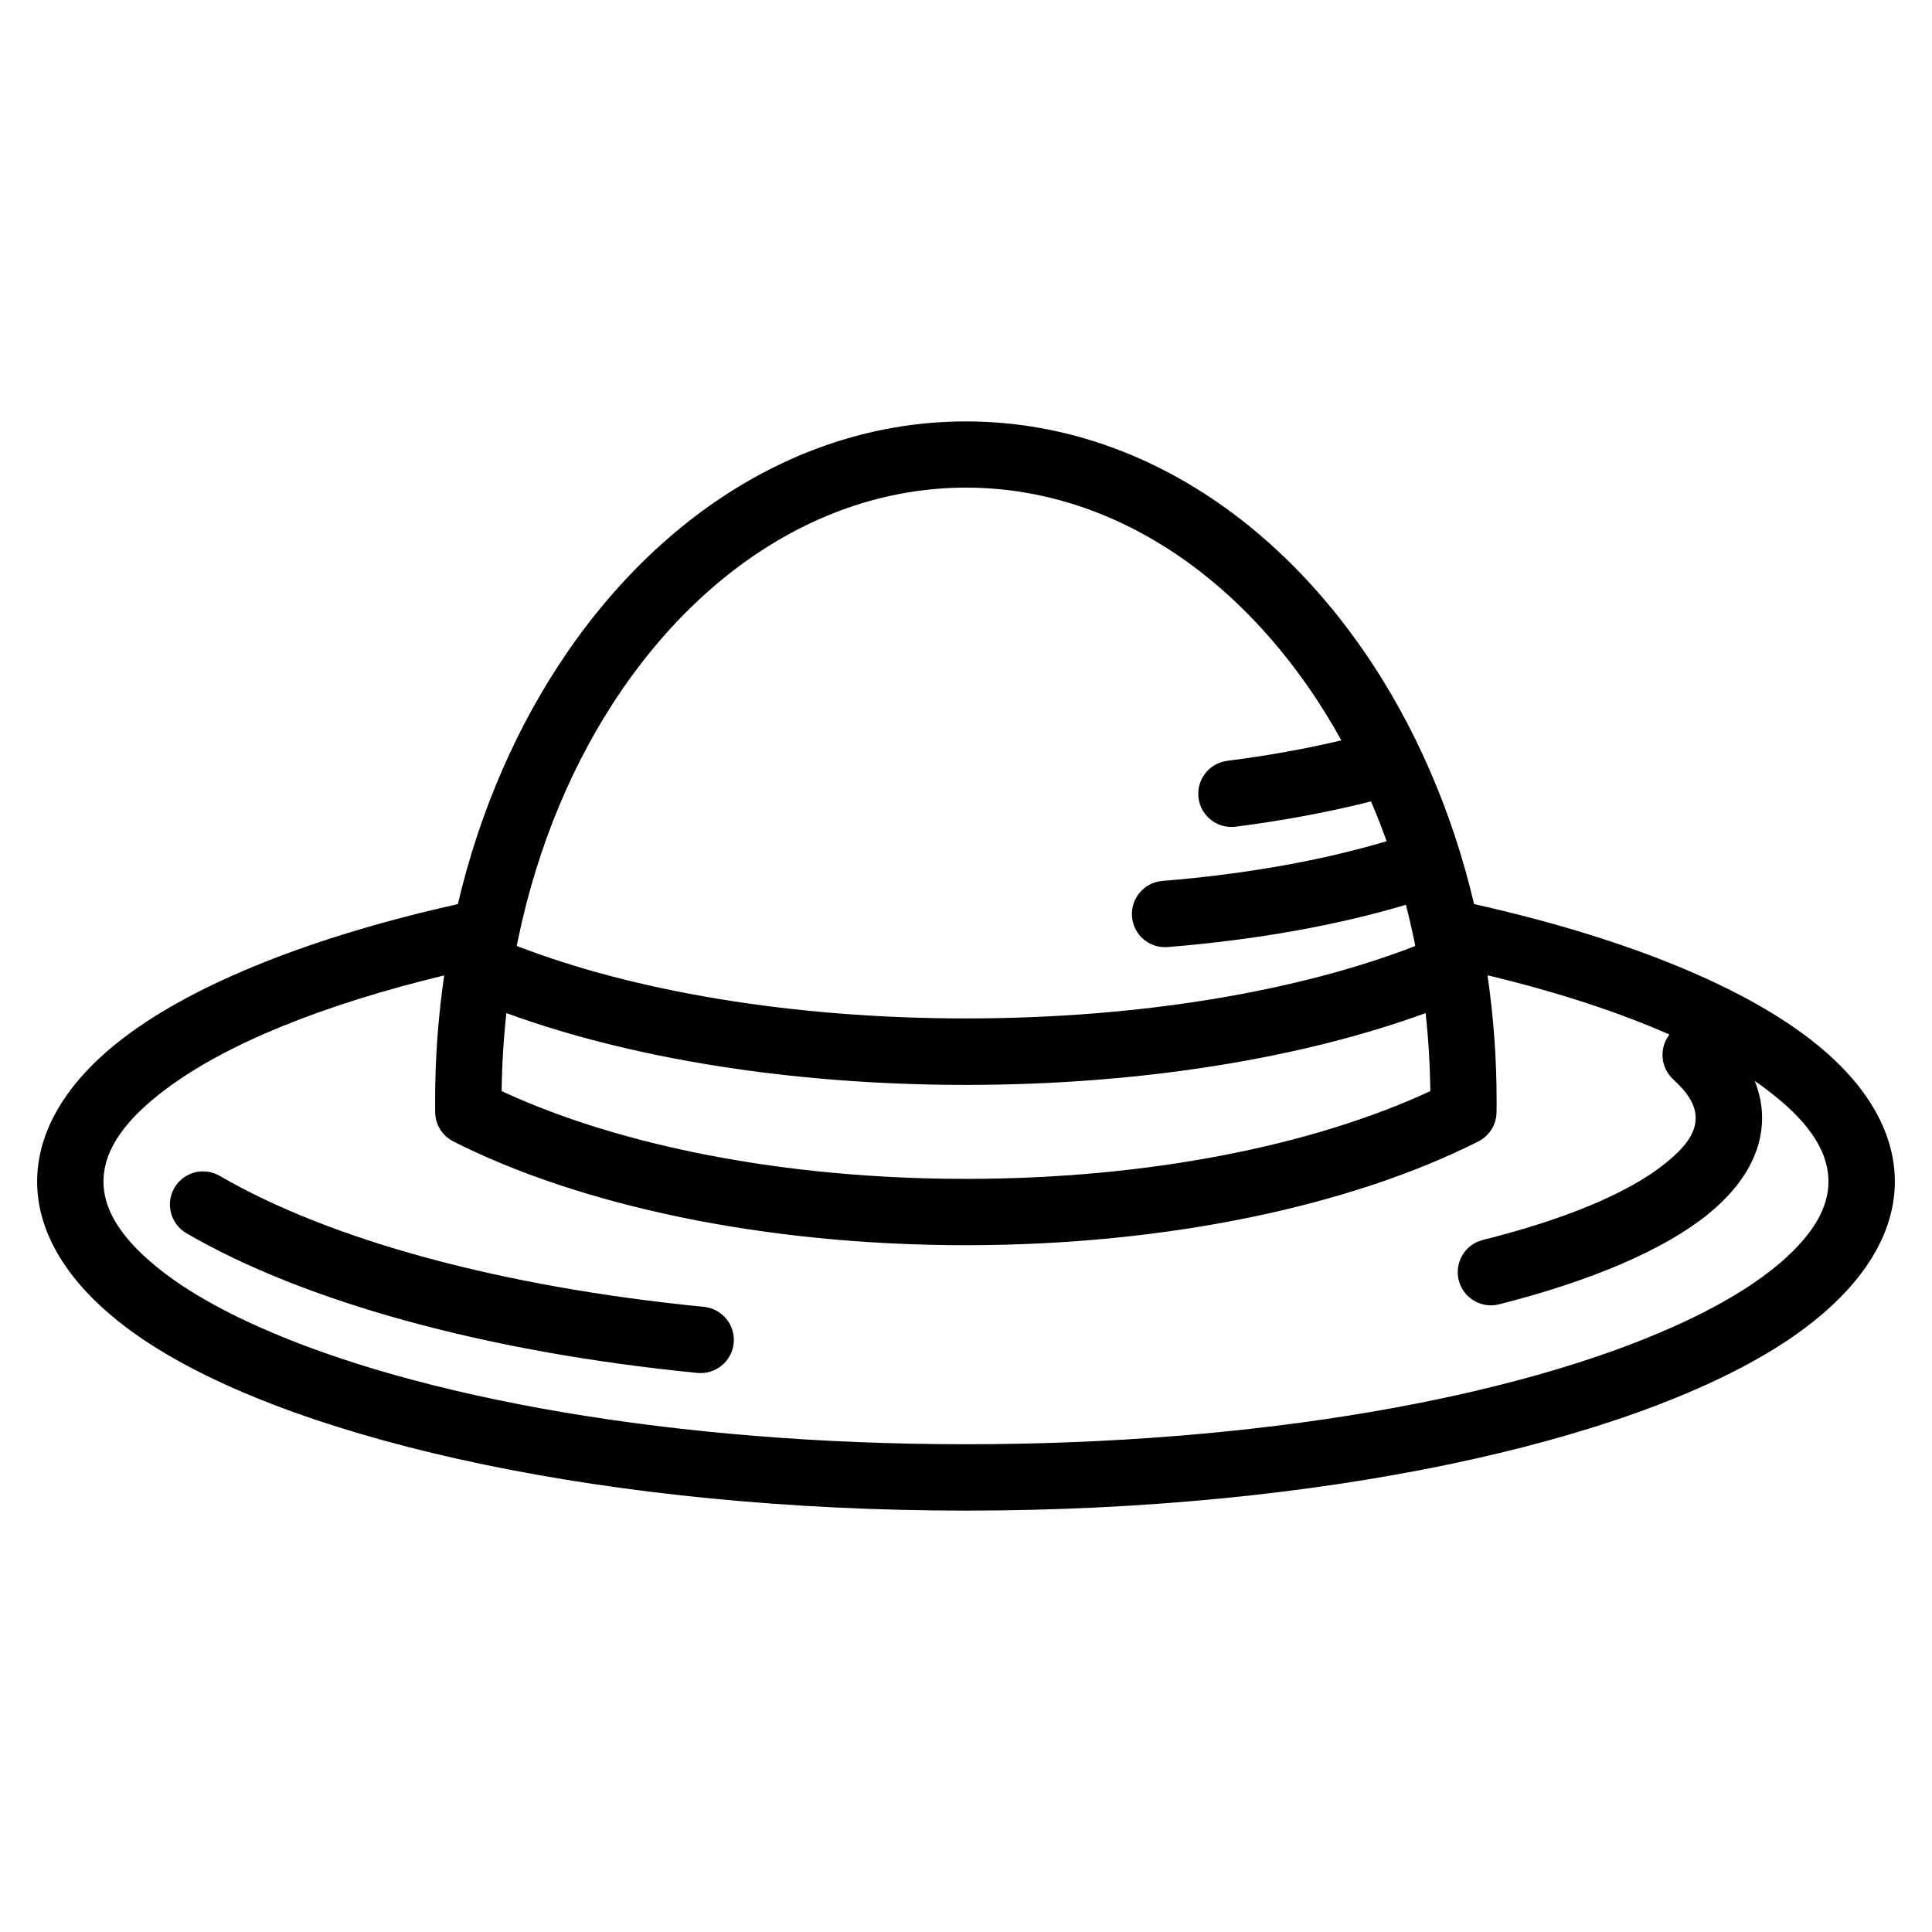
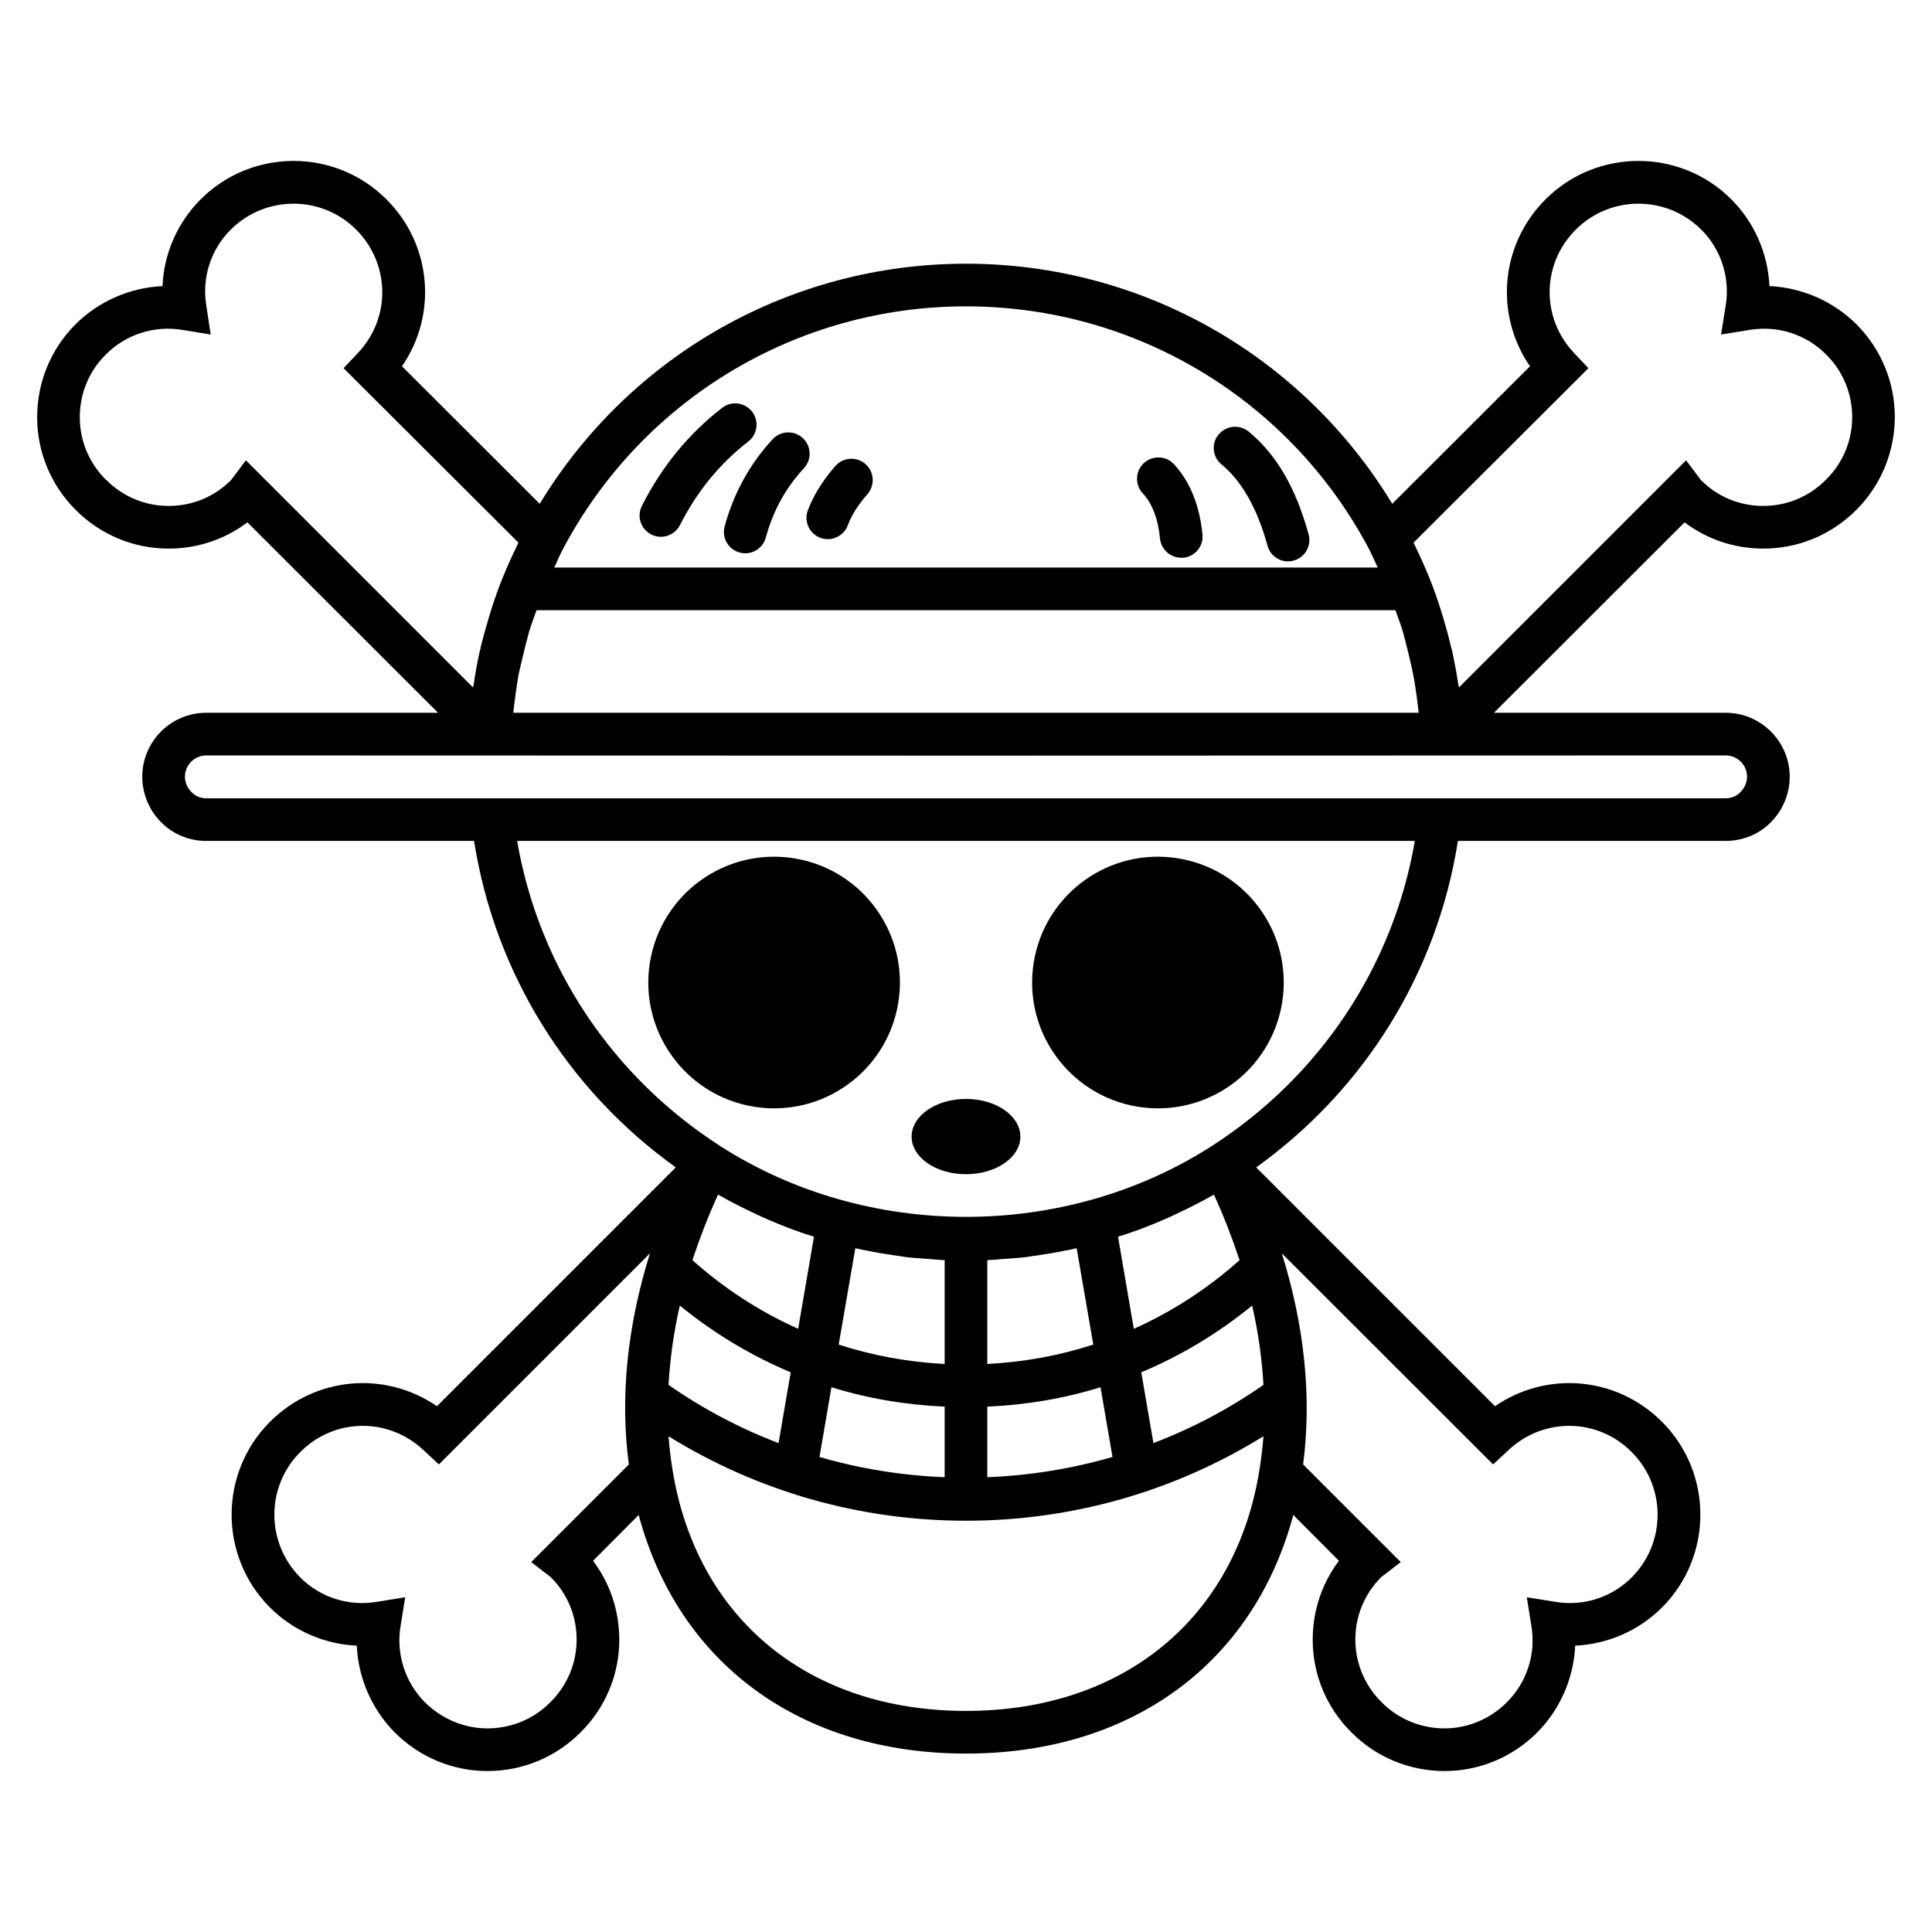
- <svg xmlns="http://www.w3.org/2000/svg" width="1em" height="1em" fill="currentColor" version="1.1" viewBox="4.497 23.249 90.999 54.801">
-   <path d="m73.93 47.734c6.871 1.535 12.348 3.727 15.699 6.266 2.727 2.062 4.117 4.414 4.117 6.809 0 2.738-1.859 5.441-5.434 7.719-7.184 4.574-21.648 7.773-38.316 7.773-16.668 0-31.133-3.199-38.316-7.773-3.574-2.277-5.434-4.981-5.434-7.719 0-2.394 1.395-4.746 4.117-6.809 3.352-2.539 8.828-4.731 15.699-6.266 1.047-4.445 2.828-8.473 5.148-11.852 1.781-2.594 3.879-4.809 6.211-6.551 3.707-2.762 8-4.332 12.574-4.332 4.574 0 8.867 1.57 12.574 4.332 2.332 1.742 4.43 3.957 6.211 6.551 2.32 3.383 4.102 7.41 5.148 11.852zm-48.504 3.356c-5.715 1.383-10.301 3.227-13.172 5.402-1.777 1.344-2.883 2.754-2.883 4.316 0 1.16 0.633 2.246 1.691 3.289 1.289 1.273 3.172 2.445 5.535 3.508 7.531 3.394 19.695 5.57 33.398 5.57 13.707 0 25.867-2.176 33.398-5.57 2.363-1.062 4.246-2.234 5.535-3.508 1.055-1.043 1.691-2.133 1.691-3.289 0-1.562-1.102-2.973-2.883-4.316-0.188-0.145-0.383-0.289-0.59-0.43 0.23 0.574 0.348 1.16 0.348 1.746 0 1.578-0.836 3.148-2.555 4.539-2.043 1.652-5.457 3.133-9.836 4.238-0.836 0.211-1.688-0.301-1.898-1.133-0.211-0.836 0.297-1.688 1.133-1.898 3.828-0.961 6.844-2.188 8.629-3.633 0.836-0.68 1.398-1.348 1.398-2.113 0-0.648-0.422-1.234-1.059-1.82-0.602-0.555-0.668-1.477-0.176-2.109-2.414-1.066-5.305-2.008-8.57-2.793 0.281 1.926 0.43 3.91 0.43 5.941l-0.004 0.488c0 0.57-0.312 1.121-0.859 1.398-5.898 2.981-14.527 4.887-24.137 4.887-9.609 0-18.234-1.902-24.133-4.883-0.004 0-0.004 0-0.004-0.004-0.527-0.266-0.859-0.805-0.859-1.395l-0.004-0.492c0-2.031 0.148-4.016 0.43-5.941zm45.734-1.379c-0.023-0.117-0.043-0.23-0.07-0.344-0.113-0.539-0.238-1.074-0.371-1.602-3.199 0.957-7.023 1.652-11.219 1.992-0.863 0.07-1.617-0.57-1.684-1.43-0.07-0.859 0.57-1.617 1.43-1.684 3.949-0.32 7.555-0.973 10.562-1.871-0.227-0.637-0.473-1.262-0.734-1.875-1.949 0.492-4.09 0.898-6.375 1.191-0.855 0.109-1.641-0.492-1.75-1.352-0.109-0.855 0.492-1.641 1.352-1.75 1.91-0.242 3.711-0.57 5.375-0.965-0.457-0.824-0.945-1.621-1.469-2.383-1.578-2.297-3.43-4.266-5.5-5.809-3.156-2.352-6.809-3.711-10.707-3.711s-7.551 1.359-10.707 3.711c-2.07 1.543-3.922 3.512-5.5 5.809-2.273 3.316-3.969 7.312-4.887 11.723-0.023 0.113-0.047 0.227-0.07 0.344 5.477 2.121 12.941 3.414 21.164 3.414s15.688-1.289 21.164-3.414zm-42.812 3.156c-0.133 1.203-0.207 2.43-0.223 3.676 5.516 2.559 13.281 4.133 21.871 4.133s16.355-1.574 21.871-4.133c-0.016-1.246-0.09-2.473-0.223-3.676-5.711 2.09-13.309 3.383-21.648 3.383s-15.941-1.289-21.648-3.383zm9.305 13.836c0.855 0.086 1.488 0.852 1.402 1.711-0.086 0.855-0.852 1.488-1.711 1.402-10.062-0.988-18.605-3.398-24.07-6.582-0.742-0.434-0.996-1.395-0.562-2.137 0.434-0.742 1.391-0.996 2.137-0.562 5.172 3.012 13.277 5.234 22.805 6.168z" fill-rule="evenodd" />
+ <svg xmlns="http://www.w3.org/2000/svg" width="1em" height="1em" fill="currentColor" version="1.1" x="0px" y="0px" viewBox="4.698 11.048 90.605 78.995" enable-background="new 0 0 100 100" xml:space="preserve">
+   <g>
+     <g>
+       <path fill="none" d="M81.22,79.22c-0.93,0.93-2.25,1.36-3.55,1.15l-1.37-0.22l0.22,1.37c0.21,1.3-0.22,2.63-1.16,3.56    c-0.78,0.78-1.83,1.22-2.93,1.22c-0.01,0-0.01,0-0.01,0c-1.11-0.01-2.15-0.44-2.93-1.23c-0.79-0.78-1.23-1.83-1.23-2.94    c0-1.1,0.43-2.15,1.22-2.93l0.91-0.7l-4.58-4.58c0.41-3.13,0.07-6.49-1-9.9l9.91,9.9l0.71-0.66c1.65-1.56,4.19-1.53,5.79,0.08    C82.84,74.96,82.84,77.59,81.22,79.22z" />
+       <path fill="none" d="M62.83,64.34c-1.5,1.34-3.17,2.42-4.96,3.22l-0.74-4.32c0.21-0.07,0.43-0.13,0.64-0.21    c0.6-0.2,1.18-0.45,1.76-0.7c0.12-0.06,0.25-0.12,0.38-0.18c0.56-0.26,1.11-0.54,1.64-0.84c0.03-0.02,0.05-0.03,0.08-0.04    C62.1,62.3,62.49,63.32,62.83,64.34z" />
+       <path fill="none" d="M56.87,73.57c-1.9,0.55-3.86,0.87-5.87,0.95v-3.31c1.82-0.08,3.6-0.38,5.31-0.91L56.87,73.57z" />
+       <path fill="none" d="M55.97,68.3c-1.6,0.52-3.26,0.82-4.97,0.91v-4.87h0.01c0.24-0.01,0.47-0.03,0.68-0.05    c0.27-0.02,0.54-0.04,0.8-0.06c0.24-0.02,0.48-0.05,0.69-0.09c0.01,0,0.02,0,0.02,0c0.49-0.07,0.98-0.15,1.46-0.25    c0.04-0.01,0.07-0.01,0.11-0.02l0.06-0.01c0.12-0.03,0.24-0.05,0.36-0.08L55.97,68.3z" />
+       <path fill="none" d="M91.56,24.81c0,1.11-0.44,2.15-1.23,2.93c-0.78,0.79-1.83,1.23-2.94,1.23s-2.15-0.43-2.93-1.22l-0.69-0.92    L73.12,37.48c-0.01-0.05-0.02-0.09-0.03-0.13c-0.08-0.53-0.18-1.06-0.29-1.58c-0.02-0.07-0.04-0.14-0.06-0.21    c-0.1-0.45-0.23-0.91-0.36-1.35c-0.04-0.13-0.08-0.26-0.12-0.39c-0.16-0.5-0.33-0.99-0.53-1.48c0-0.01-0.01-0.02-0.01-0.02    c-0.2-0.5-0.42-0.98-0.65-1.46c-0.03-0.06-0.05-0.11-0.08-0.17l8.2-8.18l-0.67-0.71c-1.56-1.64-1.53-4.19,0.08-5.79    c1.62-1.62,4.25-1.62,5.88,0c0.93,0.92,1.36,2.25,1.15,3.55l-0.22,1.37l1.37-0.22c1.3-0.21,2.63,0.22,3.56,1.16    C91.13,22.65,91.56,23.7,91.56,24.81z" />
+       <path fill="none" d="M63.95,70.19c-1.62,1.13-3.35,2.04-5.16,2.73l-0.57-3.32c1.86-0.78,3.61-1.83,5.2-3.13    C63.71,67.73,63.88,68.97,63.95,70.19z" />
+       <ellipse transform="matrix(0.1602 -0.9871 0.9871 0.1602 -1.1081 101.3376)" cx="59" cy="51.32" rx="5.9" ry="5.9" />
+       <path d="M61.09,30.3c0.06,0.55-0.34,1.04-0.89,1.1h-0.1c-0.51,0-0.94-0.38-1-0.89c-0.09-0.94-0.37-1.66-0.81-2.13    c-0.38-0.41-0.35-1.04,0.05-1.42c0.41-0.37,1.04-0.35,1.41,0.05C60.5,27.82,60.95,28.92,61.09,30.3z" />
+       <path d="M65.37,31.53c-0.09,0.03-0.18,0.04-0.27,0.04c-0.44,0-0.84-0.29-0.96-0.74c-0.48-1.74-1.2-3.02-2.15-3.8    c-0.43-0.35-0.5-0.98-0.15-1.4c0.35-0.43,0.98-0.5,1.41-0.15c1.3,1.06,2.22,2.64,2.82,4.83C66.21,30.84,65.9,31.39,65.37,31.53z" />
+     </g>
+     <path fill="none" d="M34.19,73.92l-4.58,4.58l0.91,0.7c0.79,0.78,1.22,1.83,1.22,2.93c0,1.11-0.44,2.16-1.23,2.94   c-0.78,0.79-1.82,1.22-2.93,1.23h-0.01c-1.1,0-2.15-0.44-2.94-1.22c-0.93-0.93-1.36-2.26-1.15-3.56l0.22-1.37l-1.37,0.22   c-1.3,0.21-2.63-0.22-3.55-1.15c-1.62-1.63-1.62-4.26,0-5.88c1.6-1.61,4.14-1.64,5.79-0.08l0.71,0.66l9.9-9.9   C34.11,67.43,33.77,70.79,34.19,73.92z" />
+     <path fill="none" d="M42.87,63.24l-0.74,4.32c-1.79-0.8-3.46-1.88-4.96-3.22c0.34-1.02,0.73-2.04,1.2-3.07   c0.03,0.01,0.05,0.02,0.08,0.04c0.53,0.3,1.08,0.58,1.64,0.84c0.13,0.06,0.25,0.12,0.38,0.18c0.58,0.25,1.16,0.5,1.76,0.7   C42.44,63.11,42.66,63.17,42.87,63.24z" />
+     <path fill="none" d="M49,71.21v3.31c-2.01-0.08-3.98-0.4-5.87-0.95l0.56-3.27C45.4,70.83,47.18,71.13,49,71.21z" />
+     <path fill="none" d="M49,64.34v4.87c-1.71-0.09-3.37-0.39-4.97-0.91l0.78-4.52c0.12,0.03,0.24,0.05,0.36,0.08l0.06,0.01   c0.03,0.01,0.07,0.01,0.11,0.02c0.48,0.1,0.97,0.18,1.46,0.25c0,0,0.01,0,0.02,0c0.21,0.04,0.45,0.07,0.69,0.09   c0.26,0.02,0.53,0.04,0.8,0.06c0.21,0.02,0.44,0.04,0.68,0.05H49z" />
+     <path fill="none" d="M29.01,30.69c-0.03,0.06-0.05,0.11-0.08,0.17c-0.23,0.48-0.45,0.96-0.65,1.46c-0.01,0-0.01,0.01-0.01,0.02   c-0.2,0.49-0.37,0.98-0.53,1.48c-0.04,0.13-0.08,0.26-0.12,0.39c-0.13,0.44-0.26,0.9-0.37,1.35c-0.01,0.07-0.03,0.14-0.05,0.21   c-0.12,0.52-0.21,1.05-0.29,1.58c-0.01,0.04-0.02,0.08-0.03,0.13L16.23,26.83l-0.69,0.92c-0.78,0.79-1.82,1.22-2.93,1.22   c0,0,0,0-0.01,0c-1.1,0-2.15-0.44-2.93-1.23H9.66c-0.78-0.78-1.22-1.82-1.22-2.93s0.43-2.16,1.22-2.94   c0.93-0.94,2.26-1.37,3.56-1.16l1.36,0.22l-0.21-1.37c-0.21-1.3,0.22-2.63,1.15-3.55c1.63-1.62,4.26-1.62,5.88,0   c1.6,1.6,1.64,4.15,0.08,5.79l-0.67,0.71L29.01,30.69z" />
+     <path fill="none" d="M41.78,69.6l-0.57,3.32c-1.81-0.69-3.54-1.6-5.16-2.73c0.07-1.22,0.24-2.46,0.53-3.72   C38.17,67.77,39.92,68.82,41.78,69.6z" />
+     <path d="M87.39,30.97c0,0,0,0,0.01,0c1.64,0,3.19-0.65,4.35-1.81c1.16-1.16,1.8-2.71,1.81-4.35c0-1.64-0.64-3.19-1.8-4.36   c-1.1-1.09-2.56-1.72-4.08-1.79c-0.07-1.52-0.7-2.98-1.79-4.07c-2.4-2.4-6.31-2.4-8.71,0c-2.14,2.14-2.39,5.42-0.73,7.83   l-6.46,6.45C65.76,21.9,58.23,17.61,50,17.61S34.24,21.9,30.01,28.87l-6.46-6.45c1.66-2.41,1.41-5.69-0.73-7.83   c-2.4-2.4-6.31-2.4-8.71,0c-1.09,1.09-1.73,2.55-1.79,4.07c-1.52,0.07-2.98,0.7-4.08,1.79c-1.16,1.17-1.8,2.72-1.8,4.36   S7.09,28,8.25,29.16c1.16,1.16,2.71,1.81,4.35,1.81h0.01c1.35,0,2.63-0.43,3.69-1.23l8.94,8.93H14.37c-1.66,0-3,1.35-3,3   c0,0.79,0.32,1.57,0.88,2.13c0.55,0.56,1.31,0.88,2.12,0.88h12.56c0.97,6.17,4.36,11.65,9.46,15.31l-11.2,11.2   c-2.41-1.66-5.69-1.41-7.83,0.73c-2.4,2.4-2.4,6.31,0,8.71c1.09,1.09,2.55,1.72,4.07,1.79c0.07,1.52,0.7,2.98,1.79,4.08   c1.17,1.16,2.71,1.8,4.35,1.8h0.01c1.64-0.01,3.19-0.65,4.35-1.82c1.16-1.15,1.81-2.7,1.81-4.34c0-1.35-0.43-2.64-1.23-3.7   l2.14-2.15c1.86,6.95,7.58,11.19,15.35,11.19s13.49-4.24,15.35-11.19l2.14,2.15c-0.8,1.06-1.23,2.35-1.23,3.7   c0,1.64,0.65,3.19,1.81,4.34c1.16,1.17,2.71,1.81,4.35,1.82c0,0,0,0,0.01,0c1.64,0,3.18-0.64,4.35-1.8   c1.09-1.1,1.72-2.56,1.79-4.08c1.52-0.07,2.98-0.7,4.07-1.79c2.4-2.4,2.4-6.31,0-8.71c-2.14-2.14-5.42-2.39-7.83-0.73l-11.2-11.2   c5.1-3.66,8.49-9.14,9.46-15.31h12.56c0.81,0,1.57-0.32,2.12-0.88c0.56-0.56,0.88-1.34,0.88-2.13c0-1.65-1.35-3-3-3H74.76   l8.94-8.93C84.76,30.54,86.04,30.97,87.39,30.97z M31.11,30.97C34.83,23.96,42.07,19.61,50,19.61s15.17,4.35,18.89,11.36   c0.15,0.29,0.28,0.6,0.42,0.89H30.69C30.83,31.57,30.95,31.26,31.11,30.97z M29.51,34.87c0.1-0.34,0.23-0.67,0.35-1.01h40.28   c0.12,0.34,0.25,0.67,0.35,1.01c0.07,0.25,0.13,0.51,0.2,0.77c0.1,0.43,0.21,0.85,0.29,1.28c0.06,0.28,0.09,0.57,0.14,0.86   c0.04,0.3,0.08,0.59,0.11,0.89H28.77c0.03-0.3,0.07-0.59,0.11-0.89c0.04-0.29,0.08-0.58,0.13-0.86c0.09-0.43,0.2-0.85,0.3-1.28   C29.38,35.38,29.44,35.12,29.51,34.87z M16.23,26.83l-0.69,0.92c-0.78,0.79-1.82,1.22-2.93,1.22c0,0,0,0-0.01,0   c-1.1,0-2.15-0.44-2.93-1.23H9.66c-0.78-0.78-1.22-1.82-1.22-2.93s0.43-2.16,1.22-2.94c0.93-0.94,2.26-1.37,3.56-1.16l1.36,0.22   l-0.21-1.37c-0.21-1.3,0.22-2.63,1.15-3.55c1.63-1.62,4.26-1.62,5.88,0c1.6,1.6,1.64,4.15,0.08,5.79l-0.67,0.71l8.2,8.18   c-0.03,0.06-0.05,0.11-0.08,0.17c-0.23,0.48-0.45,0.96-0.65,1.46c-0.01,0-0.01,0.01-0.01,0.02c-0.2,0.49-0.37,0.98-0.53,1.48   c-0.04,0.13-0.08,0.26-0.12,0.39c-0.13,0.44-0.26,0.9-0.37,1.35c-0.01,0.07-0.03,0.14-0.05,0.21c-0.12,0.52-0.21,1.05-0.29,1.58   c-0.01,0.04-0.02,0.08-0.03,0.13L16.23,26.83z M36.58,66.47c1.59,1.3,3.34,2.35,5.2,3.13l-0.57,3.32c-1.81-0.69-3.54-1.6-5.16-2.73   C36.12,68.97,36.29,67.73,36.58,66.47z M37.17,64.34c0.34-1.02,0.73-2.04,1.2-3.07c0.03,0.01,0.05,0.02,0.08,0.04   c0.53,0.3,1.08,0.58,1.64,0.84c0.13,0.06,0.25,0.12,0.38,0.18c0.58,0.25,1.16,0.5,1.76,0.7c0.21,0.08,0.43,0.14,0.64,0.21   l-0.74,4.32C40.34,66.76,38.67,65.68,37.17,64.34z M34.19,73.92l-4.58,4.58l0.91,0.7c0.79,0.78,1.22,1.83,1.22,2.93   c0,1.11-0.44,2.16-1.23,2.94c-0.78,0.79-1.82,1.22-2.93,1.23h-0.01c-1.1,0-2.15-0.44-2.94-1.22c-0.93-0.93-1.36-2.26-1.15-3.56   l0.22-1.37l-1.37,0.22c-1.3,0.21-2.63-0.22-3.55-1.15c-1.62-1.63-1.62-4.26,0-5.88c1.6-1.61,4.14-1.64,5.79-0.08l0.71,0.66l9.9-9.9   C34.11,67.43,33.77,70.79,34.19,73.92z M63.77,74.13c-0.55,3.5-2.15,6.34-4.53,8.3S53.7,85.48,50,85.48   c-7.39,0-12.66-4.35-13.77-11.35c-0.08-0.5-0.14-1.02-0.18-1.53c4.19,2.59,8.97,3.96,13.95,3.96s9.76-1.37,13.95-3.96   C63.91,73.11,63.85,73.63,63.77,74.13z M49,71.21v3.31c-2.01-0.08-3.98-0.4-5.87-0.95l0.56-3.27C45.4,70.83,47.18,71.13,49,71.21z    M44.03,68.3l0.78-4.52c0.12,0.03,0.24,0.05,0.36,0.08l0.06,0.01c0.03,0.01,0.07,0.01,0.11,0.02c0.48,0.1,0.97,0.18,1.46,0.25   c0,0,0.01,0,0.02,0c0.21,0.04,0.45,0.07,0.69,0.09c0.26,0.02,0.53,0.04,0.8,0.06c0.21,0.02,0.44,0.04,0.68,0.05H49v4.87   C47.29,69.12,45.63,68.82,44.03,68.3z M56.31,70.3l0.56,3.27c-1.9,0.55-3.86,0.87-5.87,0.95v-3.31   C52.82,71.13,54.6,70.83,56.31,70.3z M51,69.21v-4.87h0.01c0.24-0.01,0.47-0.03,0.68-0.05c0.27-0.02,0.54-0.04,0.8-0.06   c0.24-0.02,0.48-0.05,0.69-0.09c0.01,0,0.02,0,0.02,0c0.49-0.07,0.98-0.15,1.46-0.25c0.04-0.01,0.07-0.01,0.11-0.02l0.06-0.01   c0.12-0.03,0.24-0.05,0.36-0.08l0.78,4.52C54.37,68.82,52.71,69.12,51,69.21z M57.13,63.24c0.21-0.07,0.43-0.13,0.64-0.21   c0.6-0.2,1.18-0.45,1.76-0.7c0.12-0.06,0.25-0.12,0.38-0.18c0.56-0.26,1.11-0.54,1.64-0.84c0.03-0.02,0.05-0.03,0.08-0.04   c0.47,1.03,0.86,2.05,1.2,3.07c-1.5,1.34-3.17,2.42-4.96,3.22L57.13,63.24z M74.72,73.92l0.71-0.66c1.65-1.56,4.19-1.53,5.79,0.08   c1.62,1.62,1.62,4.25,0,5.88c-0.93,0.93-2.25,1.36-3.55,1.15l-1.37-0.22l0.22,1.37c0.21,1.3-0.22,2.63-1.16,3.56   c-0.78,0.78-1.83,1.22-2.93,1.22c-0.01,0-0.01,0-0.01,0c-1.11-0.01-2.15-0.44-2.93-1.23c-0.79-0.78-1.23-1.83-1.23-2.94   c0-1.1,0.43-2.15,1.22-2.93l0.91-0.7l-4.58-4.58c0.41-3.13,0.07-6.49-1-9.9L74.72,73.92z M63.95,70.19   c-1.62,1.13-3.35,2.04-5.16,2.73l-0.57-3.32c1.86-0.78,3.61-1.83,5.2-3.13C63.71,67.73,63.88,68.97,63.95,70.19z M61.51,59   c-3.45,2.21-7.48,3.31-11.51,3.31s-8.06-1.1-11.51-3.31c-5.09-3.27-8.53-8.44-9.54-14.32c0,0,10.52,0,21.05,0s21.05,0,21.05,0   C70.04,50.56,66.6,55.73,61.51,59z M85.63,40.67c0.55,0,1,0.45,1,1c0,0.26-0.11,0.52-0.31,0.72c-0.18,0.19-0.42,0.29-0.69,0.29   H14.37c-0.27,0-0.51-0.1-0.69-0.29c-0.2-0.2-0.31-0.46-0.31-0.72c0-0.55,0.45-1,1-1L50,40.68L85.63,40.67z M73.12,37.48   c-0.01-0.05-0.02-0.09-0.03-0.13c-0.08-0.53-0.18-1.06-0.29-1.58c-0.02-0.07-0.04-0.14-0.06-0.21c-0.1-0.45-0.23-0.91-0.36-1.35   c-0.04-0.13-0.08-0.26-0.12-0.39c-0.16-0.5-0.33-0.99-0.53-1.48c0-0.01-0.01-0.02-0.01-0.02c-0.2-0.5-0.42-0.98-0.65-1.46   c-0.03-0.06-0.05-0.11-0.08-0.17l8.2-8.18l-0.67-0.71c-1.56-1.64-1.53-4.19,0.08-5.79c1.62-1.62,4.25-1.62,5.88,0   c0.93,0.92,1.36,2.25,1.15,3.55l-0.22,1.37l1.37-0.22c1.3-0.21,2.63,0.22,3.56,1.16c0.79,0.78,1.22,1.83,1.22,2.94   s-0.44,2.15-1.23,2.93c-0.78,0.79-1.83,1.23-2.94,1.23s-2.15-0.43-2.93-1.22l-0.69-0.92L73.12,37.48z" />
+     <ellipse transform="matrix(0.1602 -0.9871 0.9871 0.1602 -16.2248 83.57)" cx="41" cy="51.32" rx="5.9" ry="5.9" />
+     <path d="M52.55,58.55c0,0.97-1.14,1.76-2.55,1.76s-2.55-0.79-2.55-1.76c0-0.98,1.14-1.77,2.55-1.77S52.55,57.57,52.55,58.55z" />
+     <path d="M35.692,30.417c-0.151,0-0.306-0.035-0.45-0.107c-0.493-0.25-0.69-0.851-0.441-1.344c0.931-1.841,2.198-3.388,3.766-4.598   c0.436-0.337,1.064-0.256,1.402,0.181c0.337,0.437,0.257,1.065-0.181,1.402c-1.33,1.027-2.407,2.345-3.202,3.917   C36.41,30.216,36.058,30.417,35.692,30.417z" />
+     <path d="M39.648,31.191c-0.087,0-0.175-0.012-0.264-0.036c-0.533-0.145-0.847-0.695-0.702-1.228   c0.425-1.558,1.182-2.933,2.25-4.086c0.375-0.405,1.008-0.43,1.414-0.054c0.405,0.375,0.429,1.008,0.054,1.414   c-0.859,0.927-1.444,1.991-1.788,3.253C40.491,30.898,40.088,31.191,39.648,31.191z" />
+     <path d="M43.519,30.528c-0.117,0-0.235-0.021-0.351-0.064c-0.517-0.194-0.779-0.771-0.585-1.288c0.263-0.7,0.696-1.398,1.29-2.077   c0.364-0.416,0.997-0.457,1.411-0.095c0.416,0.364,0.458,0.995,0.095,1.411c-0.435,0.497-0.745,0.989-0.922,1.463   C44.304,30.28,43.923,30.528,43.519,30.528z" />
+   </g>
</svg>
